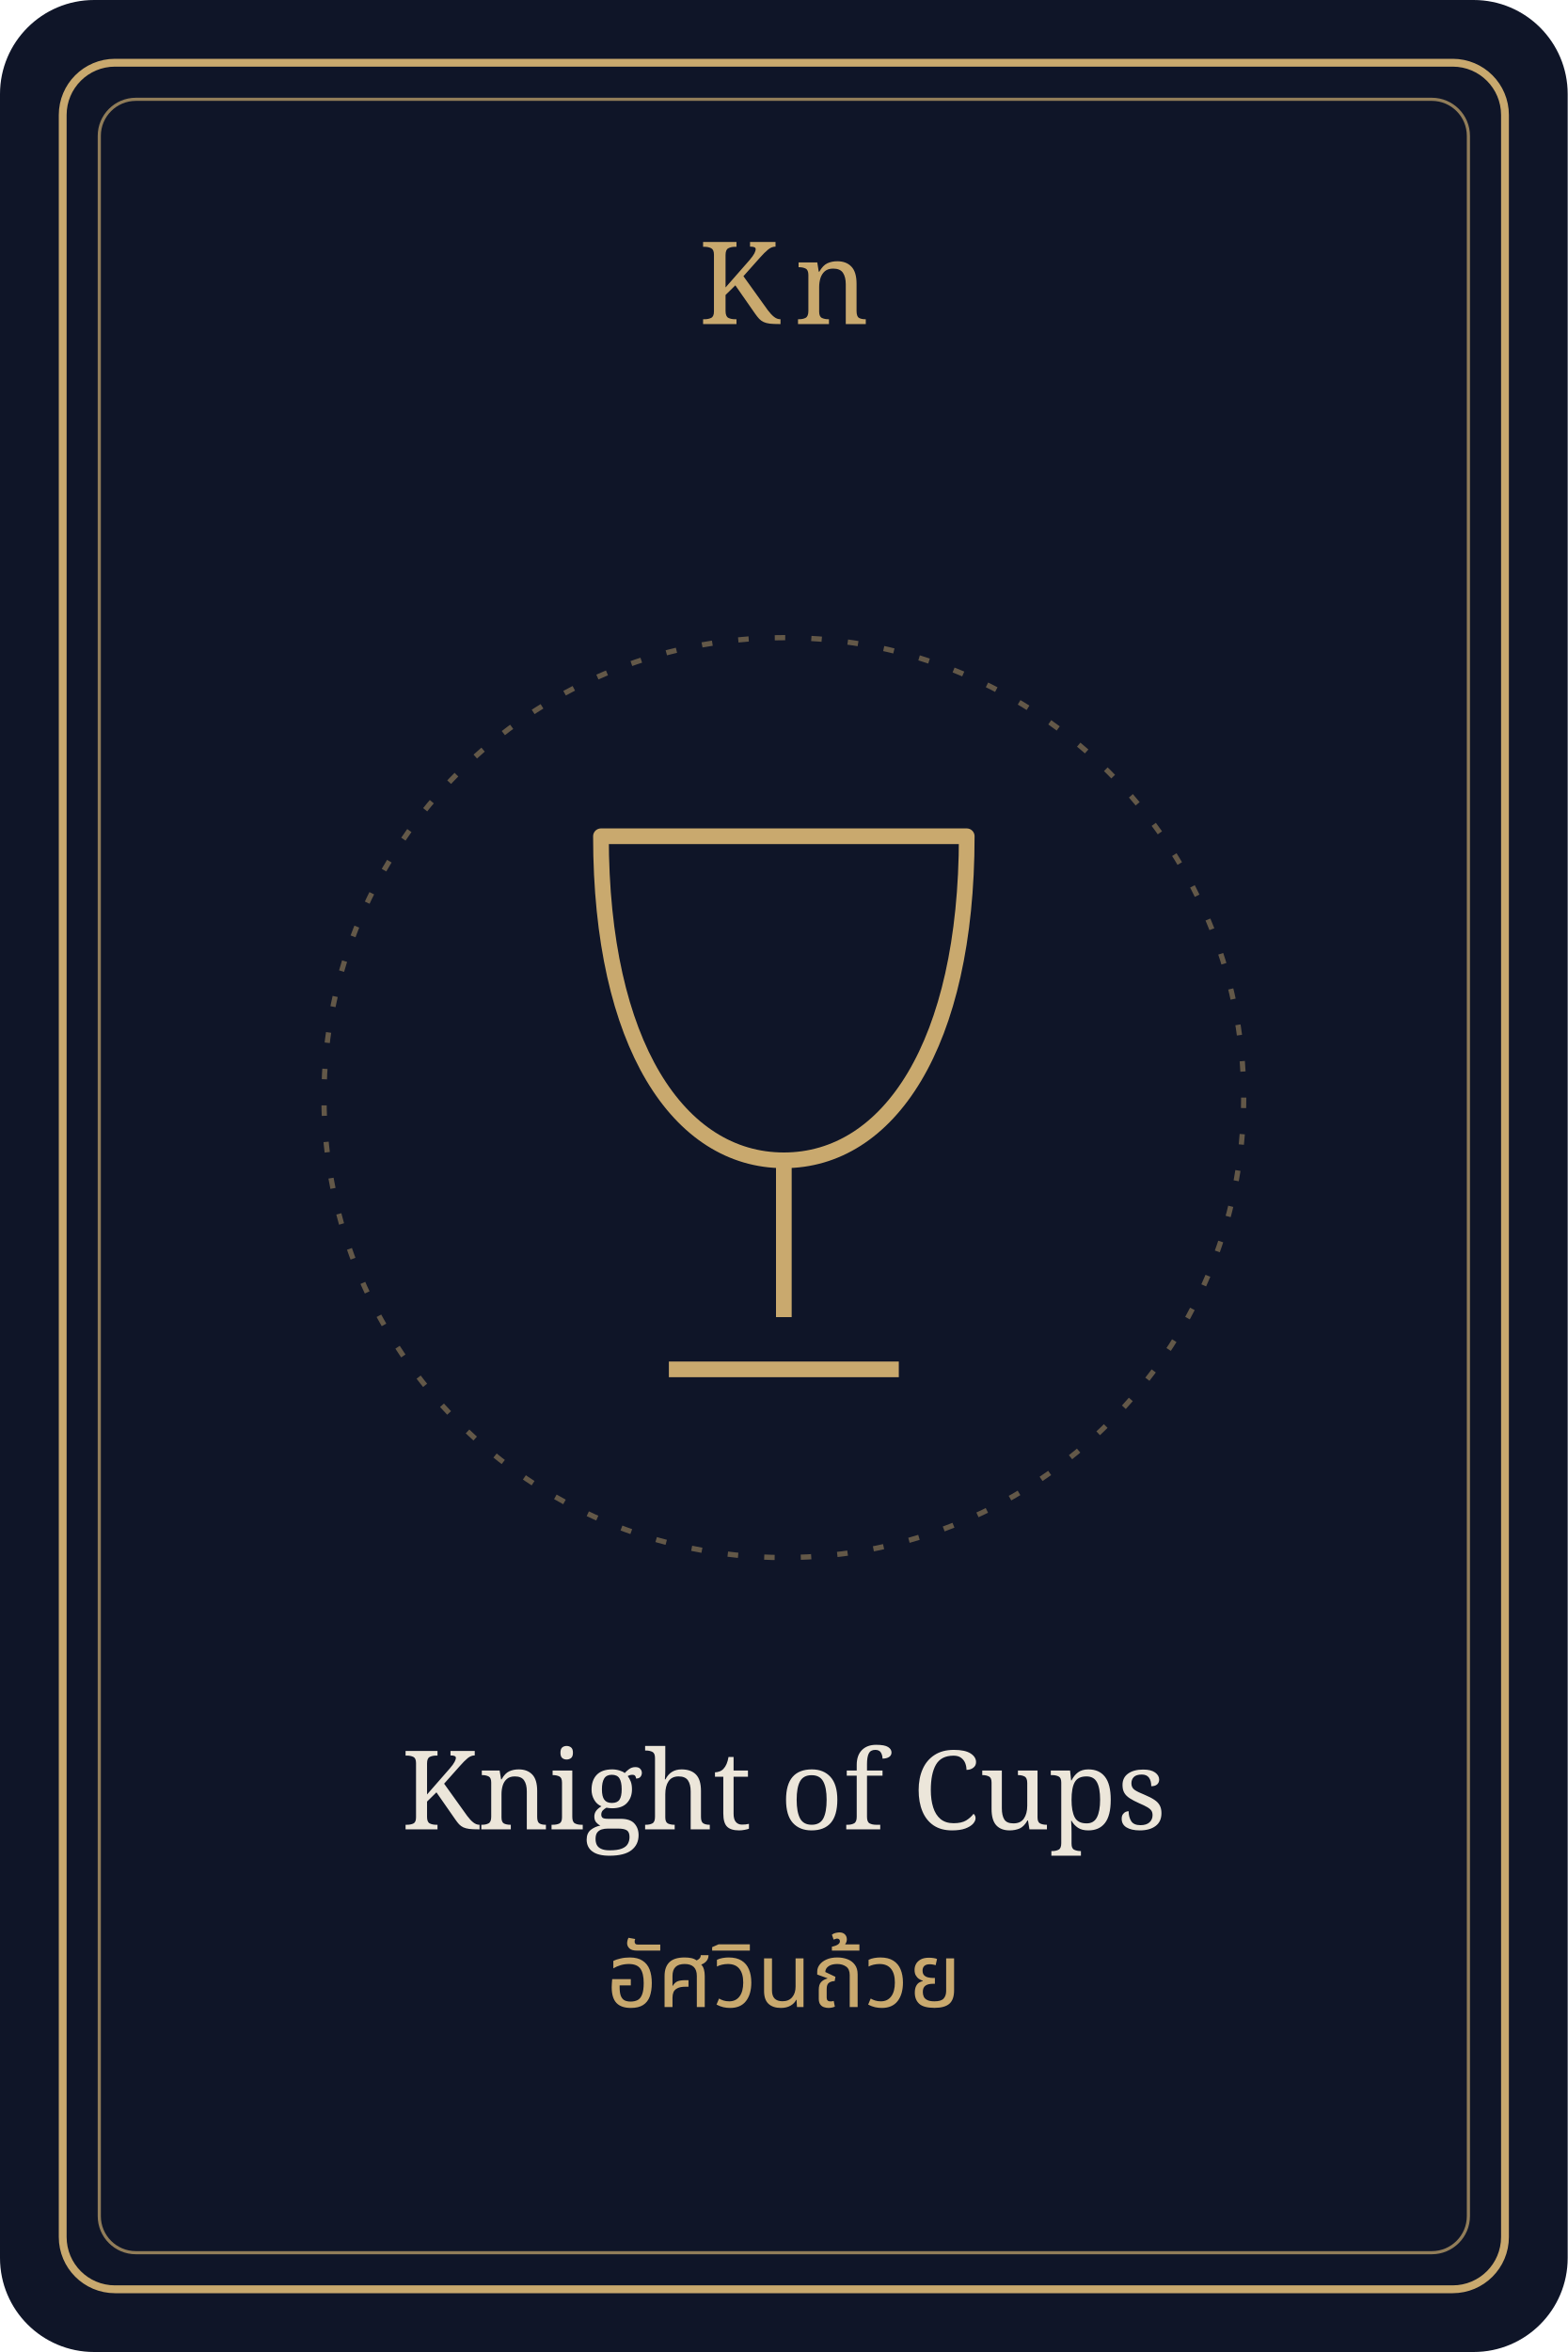
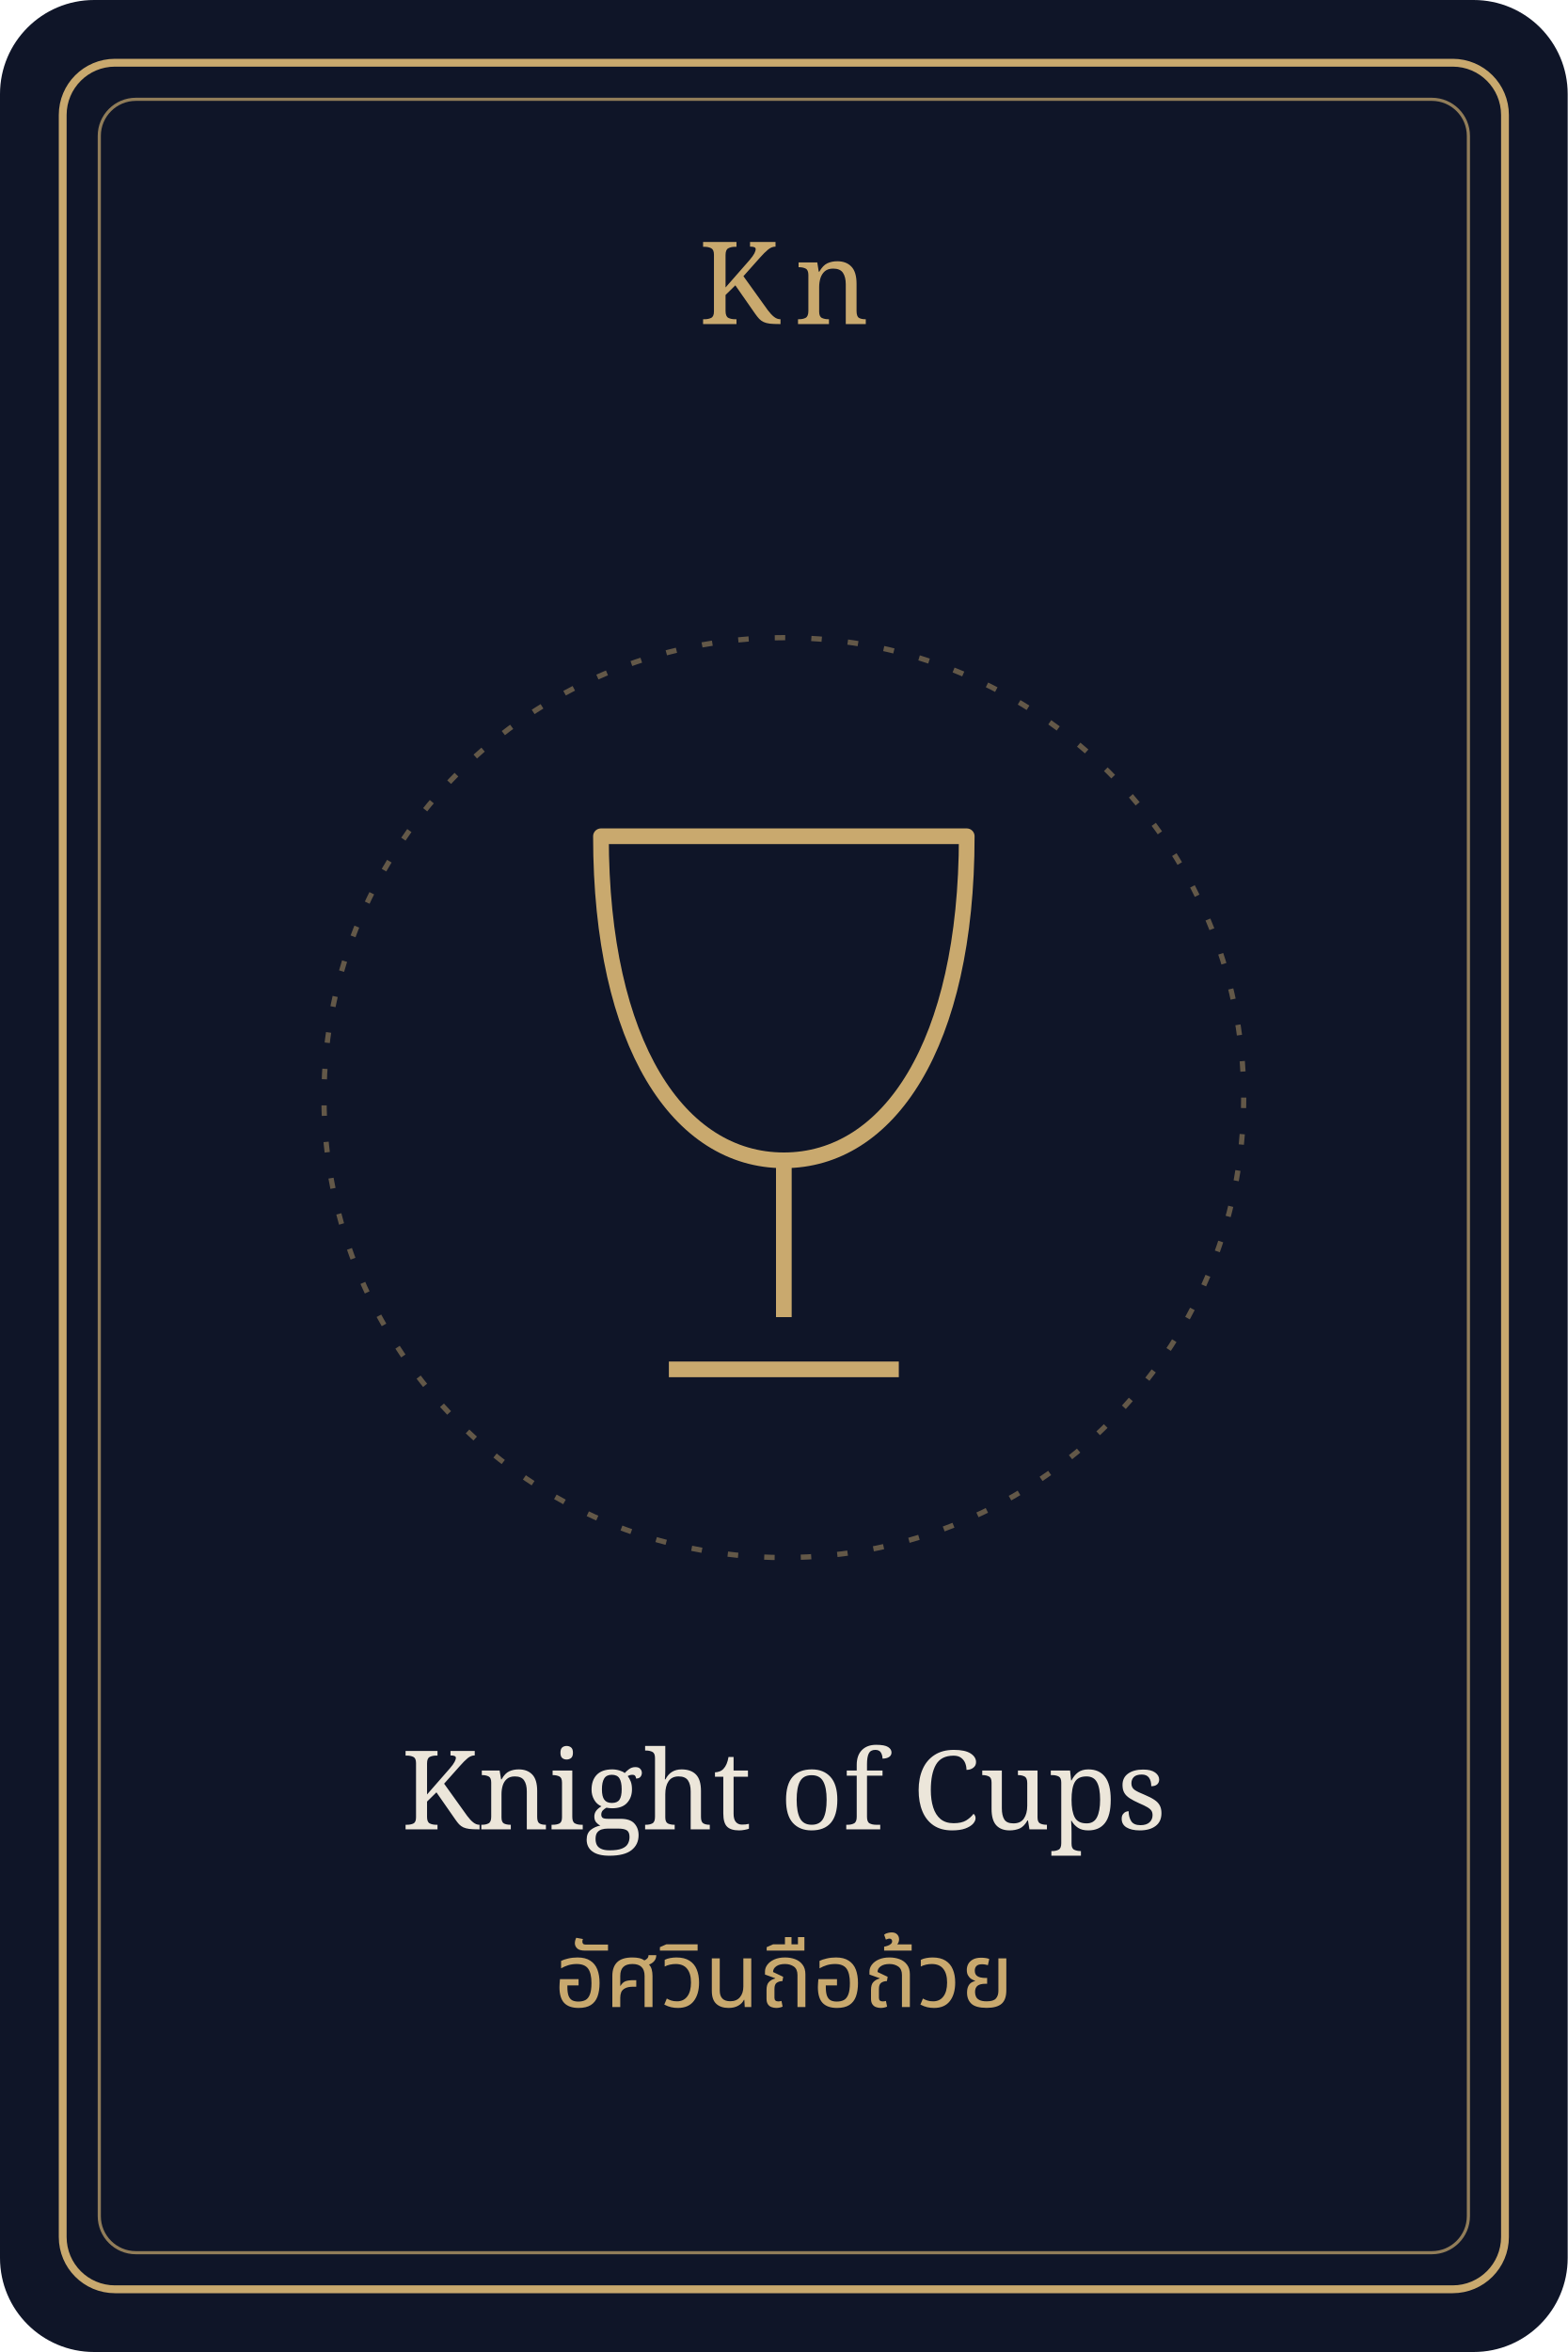
<svg xmlns="http://www.w3.org/2000/svg" viewBox="0 0 300 450">
  <rect width="300" height="450" rx="18" fill="#0f1528" />
  <rect x="12" y="12" width="276" height="426" rx="10" fill="none" stroke="#c9a96e" stroke-width="1.5" />
  <rect x="19" y="19" width="262" height="412" rx="7" fill="none" stroke="#c9a96e" stroke-width=".6" opacity=".7" />
  <text x="150" y="62" text-anchor="middle" fill="#c9a96e" font-family="Georgia,serif" font-size="22" letter-spacing="3">Kn</text>
  <g fill="none" stroke="#c9a96e" stroke-width="1" opacity=".45">
    <circle cx="150" cy="210" r="88" stroke-dasharray="2 5" />
  </g>
  <g fill="none" stroke="#c9a96e" stroke-width="3" stroke-linejoin="round">
    <path d="M115 160h70c0 40-15 62-35 62s-35-22-35-62z" />
    <line x1="150" y1="222" x2="150" y2="252" />
    <path d="M128 262h44" />
  </g>
  <text x="150" y="350" text-anchor="middle" fill="#ece6da" font-family="Georgia,serif" font-size="21">Knight of Cups</text>
-   <text x="150" y="384" text-anchor="middle" fill="#c9a96e" font-family="'Noto Sans Thai','IBM Plex Sans Thai',sans-serif" font-size="17">อัศวินถ้วย</text>
+   <text x="150" y="384" text-anchor="middle" fill="#c9a96e" font-family="'Noto Sans Thai','IBM Plex Sans Thai',sans-serif" font-size="17">อัศวินถือถ้วย</text>
</svg>
